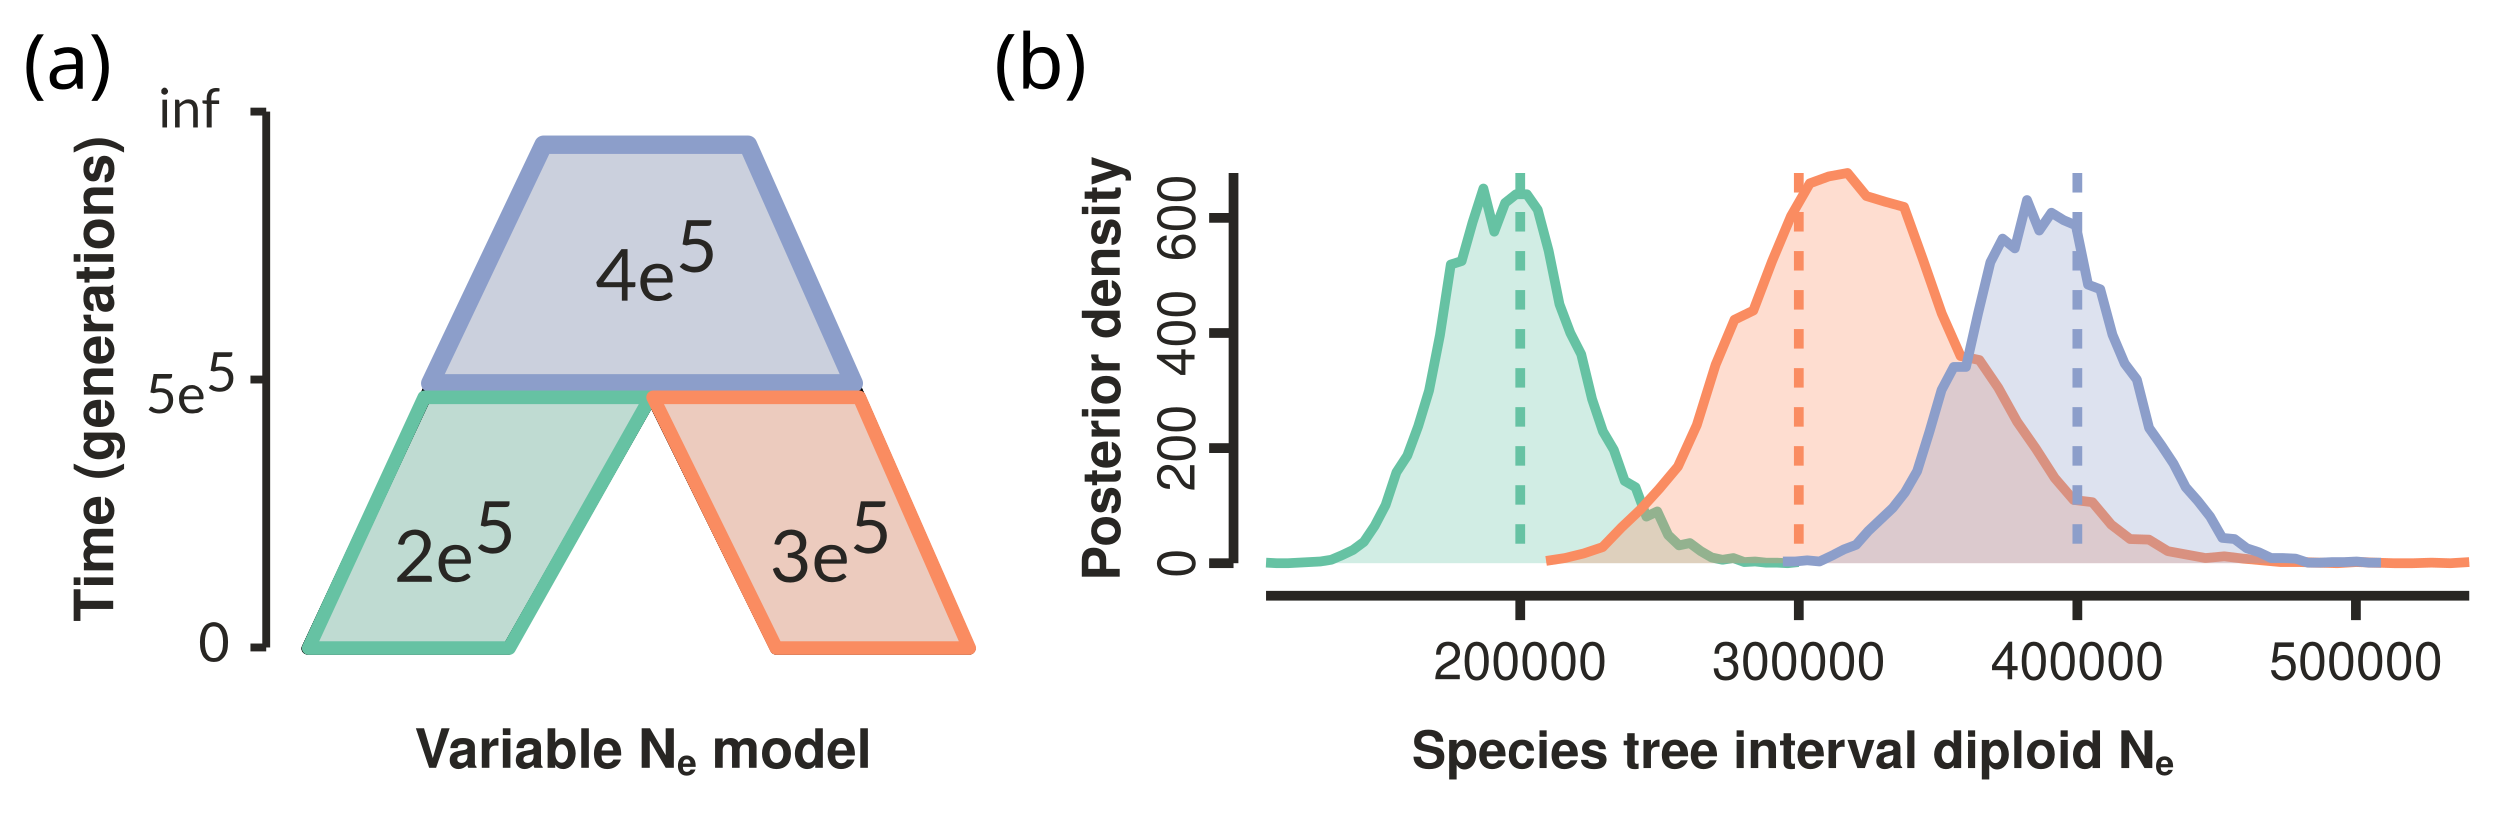
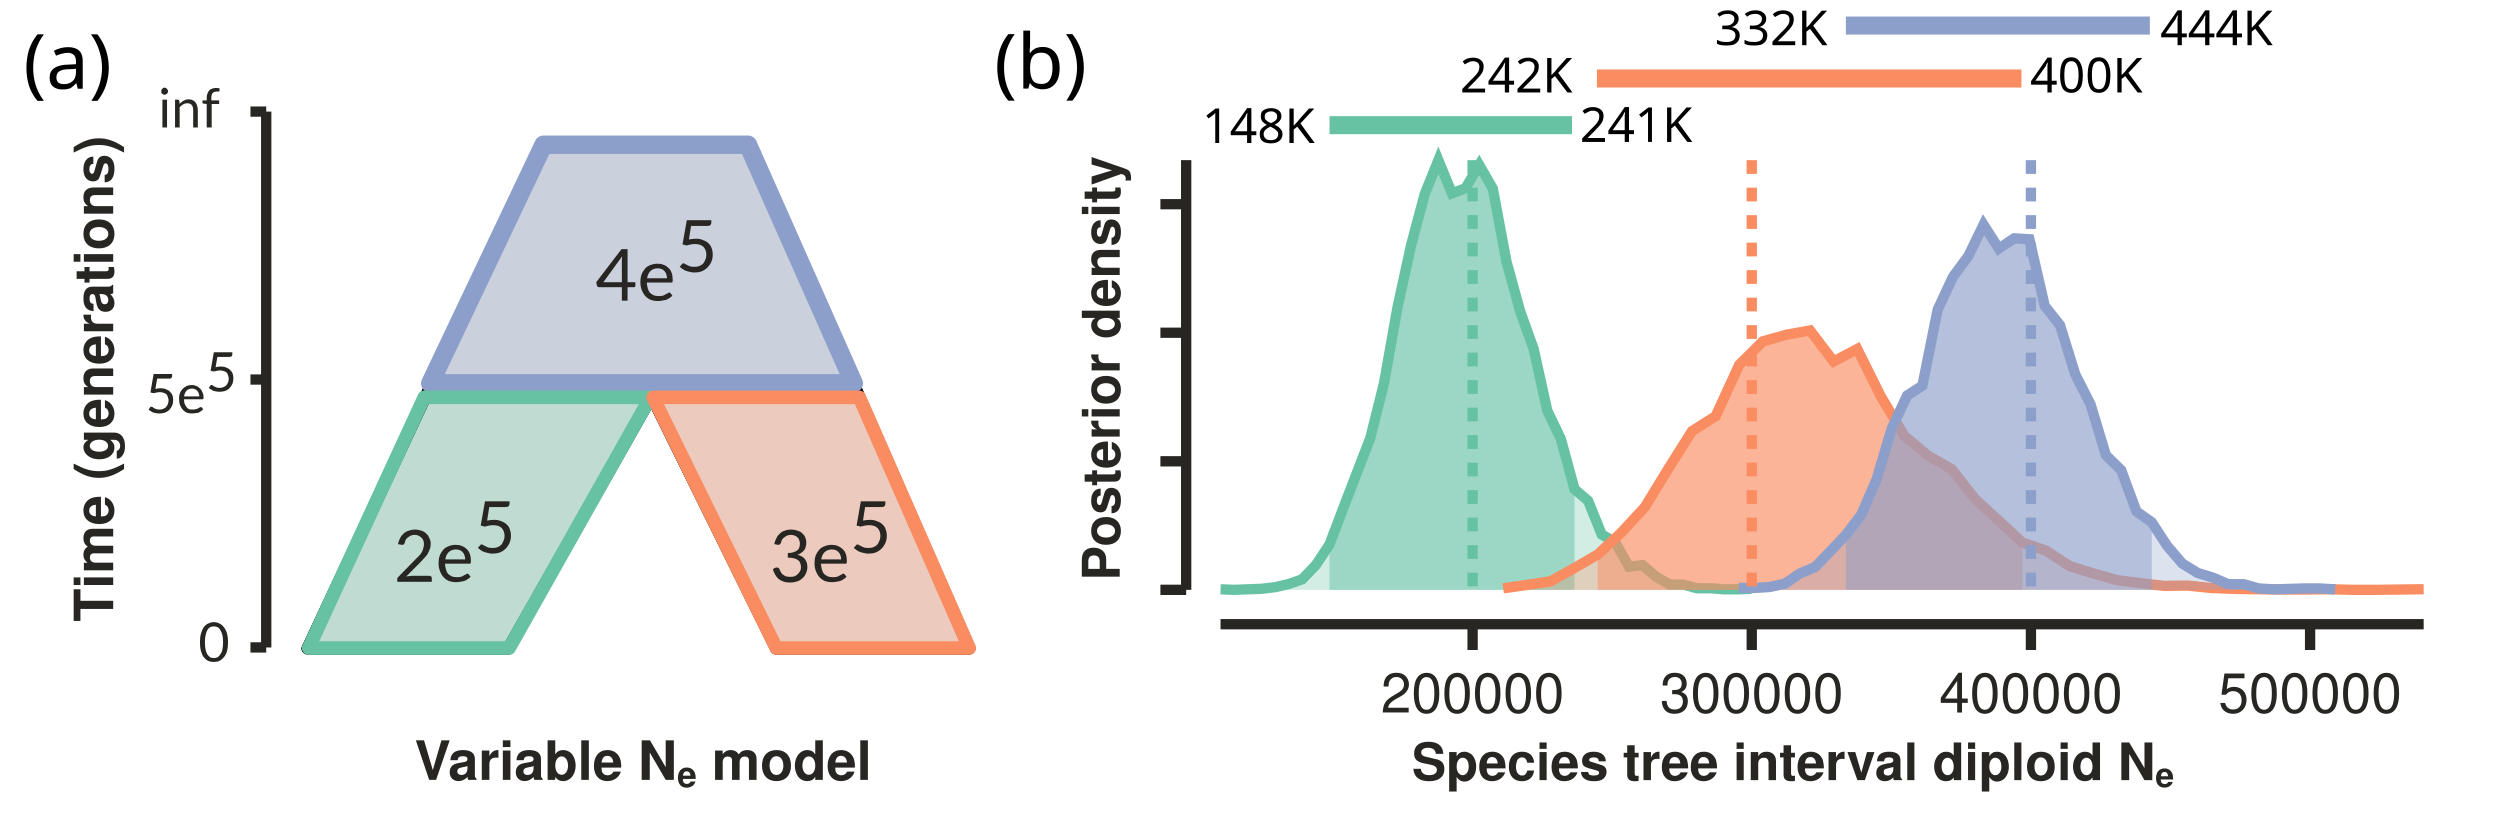
- <svg xmlns="http://www.w3.org/2000/svg" width="415" height="135" viewBox="0 0 109.802 35.719" version="1.1" id="svg94624">
+ <svg xmlns="http://www.w3.org/2000/svg" width="415" height="135" viewBox="0 0 109.802 35.719" version="1.1" id="svg94624" xml:space="preserve">
  <defs id="defs94621">
    <clipPath clipPathUnits="userSpaceOnUse" id="clipPath66679">
      <rect x="55" y="55" width="390" height="140" id="rect66681" />
    </clipPath>
    <clipPath clipPathUnits="userSpaceOnUse" id="clipPath66675">
      <rect x="55" y="55" width="390" height="140" id="rect66677" />
    </clipPath>
    <clipPath clipPathUnits="userSpaceOnUse" id="clipPath66671">
      <rect x="55" y="55" width="390" height="140" id="rect66673" />
    </clipPath>
    <clipPath clipPathUnits="userSpaceOnUse" id="clipPath66667">
      <rect x="55" y="55" width="390" height="140" id="rect66669" />
    </clipPath>
    <clipPath clipPathUnits="userSpaceOnUse" id="clipPath66663">
      <rect x="55" y="55" width="390" height="140" id="rect66665" />
    </clipPath>
    <clipPath clipPathUnits="userSpaceOnUse" id="clipPath66659">
      <rect x="55" y="55" width="390" height="140" id="rect66661" />
    </clipPath>
  </defs>
  <g id="layer1">
-     <text x="62.001" y="33.737" style="font-weight:bold;font-size:2.285px;font-family:helvetica;white-space:pre;fill:#282623;fill-opacity:1;stroke:none;stroke-width:0.143;stroke-linecap:butt;stroke-linejoin:round;stroke-opacity:1" id="text242-5">Species tree interval diploid N<tspan style="font-size:1.485px;baseline-shift:sub;stroke-width:0.143" id="tspan60626-2">e</tspan>
+     <text x="62.001" y="34.266" style="font-weight:bold;font-size:2.285px;font-family:helvetica;white-space:pre;fill:#282623;fill-opacity:1;stroke:none;stroke-width:0.143;stroke-linecap:butt;stroke-linejoin:round;stroke-opacity:1" id="text242-5">Species tree interval diploid N<tspan style="font-size:1.485px;baseline-shift:sub;stroke-width:0.143" id="tspan60626-2">e</tspan>
    </text>
    <g id="g55896" transform="translate(-127.6254,-3.559649)" style="stroke-linecap:butt;stroke-linejoin:round">
-       <g class="toyplot-mark-FillBoundaries" style="font-size:12px;font-family:Helvetica;fill:#282623;fill-opacity:1;stroke:none;stroke-width:1;stroke-linecap:butt;stroke-linejoin:round;stroke-opacity:1" id="tdaff07ce4beb42e4abca42a3a0c1e99e-5" transform="matrix(0.1428255,0,0,0.1428255,173.9475,1.87401)" clip-path="url(#clipPath66679)">
-         <polygon points="135.177,185 138.519,185 141.861,185 145.202,185 148.544,185 151.886,185 155.228,185 158.569,185 161.911,185 165.253,185 168.595,185 171.937,185 175.278,185 178.62,185 181.962,185 185.304,185 188.645,185 191.987,185 195.329,185 198.671,185 202.012,185 205.354,185 208.696,185 212.038,185 215.38,185 218.721,185 222.063,185 225.405,185 228.747,185 228.747,184.646 225.405,185 222.063,184.823 218.721,184.823 215.38,184.469 212.038,184.646 208.696,183.407 205.354,183.938 202.012,183.23 198.671,181.283 195.329,178.805 191.987,179.513 188.645,176.327 185.304,169.071 181.962,170.664 178.62,161.637 175.278,159.69 171.937,150.133 168.595,144.469 165.253,134.558 161.911,120.752 158.569,114.204 155.228,105.354 151.886,88.894 148.544,76.327 145.202,71.549 141.861,71.549 138.519,74.204 135.177,83.053 131.835,69.779 128.494,80.221 125.152,92.08 121.81,93.142 118.468,114.912 115.126,131.903 111.785,142.876 108.443,151.903 105.101,157.035 101.759,167.124 98.418,173.496 95.076,178.451 91.734,180.929 88.392,182.522 85.051,183.938 81.709,184.469 78.367,184.646 75.025,184.823 71.684,185 68.342,185 65,184.823 65,185 68.342,185 71.684,185 75.025,185 78.367,185 81.709,185 85.051,185 88.392,185 91.734,185 95.076,185 98.418,185 101.759,185 105.101,185 108.443,185 111.785,185 115.126,185 118.468,185 121.81,185 125.152,185 128.494,185 131.835,185 " style="opacity:0.3;fill:#66c2a3;fill-opacity:1;stroke:none;stroke-linecap:butt;stroke-linejoin:round" id="polygon171-9" />
-       </g>
-       <g class="toyplot-mark-Plot" style="font-size:12px;font-family:Helvetica;fill:none;fill-opacity:1;stroke:#282623;stroke-width:3;stroke-linecap:butt;stroke-linejoin:round;stroke-opacity:1" id="tdd8f71f227ae4179957a3c78ff25511b-2" transform="matrix(0.1428255,0,0,0.1428255,173.9475,1.87401)" clip-path="url(#clipPath66675)">
-         <g class="toyplot-Series" id="g176-2" style="stroke-linecap:butt;stroke-linejoin:round">
-           <path d="M 65,184.823 68.342,185 h 3.342 l 3.342,-0.177 3.342,-0.177 3.342,-0.177 3.342,-0.531 3.342,-1.416 3.342,-1.593 3.342,-2.478 3.342,-4.956 3.342,-6.372 3.342,-10.088 3.342,-5.133 3.342,-9.027 3.342,-10.973 3.342,-16.991 3.342,-21.77 3.342,-1.062 3.342,-11.858 3.342,-10.442 3.342,13.274 3.342,-8.85 3.342,-2.655 h 3.342 l 3.342,4.779 3.342,12.566 3.342,16.46 3.342,8.85 3.342,6.549 3.342,13.805 3.342,9.912 3.342,5.664 3.342,9.558 3.342,1.947 3.342,9.027 3.342,-1.593 3.342,7.257 3.342,3.186 3.342,-0.708 3.342,2.478 3.342,1.947 3.342,0.708 3.342,-0.531 3.342,1.239 3.342,-0.177 3.342,0.354 h 3.342 l 3.342,0.177 3.342,-0.354" style="stroke:#66c2a3;stroke-width:3;stroke-linecap:butt;stroke-linejoin:round;stroke-opacity:1" id="path174-8" />
-         </g>
-       </g>
-       <g class="toyplot-mark-FillBoundaries" style="font-size:12px;font-family:Helvetica;fill:#282623;fill-opacity:1;stroke:none;stroke-width:1;stroke-linecap:butt;stroke-linejoin:round;stroke-opacity:1" id="t5a319ddcd11a48e4b5756f6de6fbb843-9" transform="matrix(0.1428255,0,0,0.1428255,173.9475,1.87401)" clip-path="url(#clipPath66671)">
-         <polygon points="272.783,185 278.576,185 284.37,185 290.163,185 295.957,185 301.75,185 307.543,185 313.337,185 319.13,185 324.924,185 330.717,185 336.511,185 342.304,185 348.098,185 353.891,185 359.685,185 365.478,185 371.272,185 377.065,185 382.859,185 388.652,185 394.446,185 400.239,185 406.033,185 411.826,185 417.62,185 423.413,185 429.207,185 435,185 435,184.646 429.207,185 423.413,184.823 417.62,185 411.826,185 406.033,184.823 400.239,184.646 394.446,185 388.652,184.823 382.859,184.646 377.065,184.646 371.272,184.115 365.478,183.584 359.685,182.876 353.891,183.407 348.098,182.345 342.304,181.283 336.511,177.743 330.717,177.566 324.924,173.142 319.13,166.239 313.337,165.531 307.543,158.805 301.75,149.779 295.957,141.46 290.163,131.018 284.37,122.522 278.576,121.283 272.783,108.186 266.989,91.549 261.196,75.442 255.402,73.85 249.609,72.08 243.815,65 238.022,66.062 232.228,68.186 226.435,78.274 220.641,92.08 214.848,107.301 209.054,110.133 203.261,123.938 197.467,142.522 191.674,155.265 185.88,162.168 180.087,168.54 174.293,174.027 168.5,180.044 162.707,181.991 156.913,183.407 151.12,184.292 151.12,185 156.913,185 162.707,185 168.5,185 174.293,185 180.087,185 185.88,185 191.674,185 197.467,185 203.261,185 209.054,185 214.848,185 220.641,185 226.435,185 232.228,185 238.022,185 243.815,185 249.609,185 255.402,185 261.196,185 266.989,185 " style="opacity:0.3;fill:#fa8c61;fill-opacity:1;stroke:none;stroke-linecap:butt;stroke-linejoin:round" id="polygon179-7" />
-       </g>
-       <g class="toyplot-mark-Plot" style="font-size:12px;font-family:Helvetica;fill:none;fill-opacity:1;stroke:#282623;stroke-width:3;stroke-linecap:butt;stroke-linejoin:round;stroke-opacity:1" id="t72b6bc897b76498cb9f2c3cd3ba41f55-3" transform="matrix(0.1428255,0,0,0.1428255,173.9475,1.87401)" clip-path="url(#clipPath66667)">
-         <g class="toyplot-Series" id="g184-6" style="stroke-linecap:butt;stroke-linejoin:round">
-           <path d="m 151.12,184.292 5.793,-0.885 5.793,-1.416 5.793,-1.947 5.793,-6.018 5.793,-5.487 5.793,-6.372 5.793,-6.903 5.793,-12.743 5.793,-18.584 5.793,-13.805 5.793,-2.832 5.793,-15.221 5.793,-13.805 5.793,-10.088 5.793,-2.124 L 243.815,65 l 5.793,7.08 5.793,1.77 5.793,1.593 5.793,16.106 5.793,16.637 5.793,13.097 5.793,1.239 5.793,8.496 5.793,10.442 5.793,8.319 5.793,9.027 5.793,6.726 5.793,0.708 5.793,6.903 5.793,4.425 5.793,0.177 5.793,3.54 5.793,1.062 5.793,1.062 5.793,-0.531 5.793,0.708 5.793,0.531 5.793,0.531 h 5.793 l 5.793,0.177 5.793,0.177 5.793,-0.354 5.793,0.177 5.793,0.177 h 5.793 l 5.793,-0.177 L 429.207,185 435,184.646" style="stroke:#fa8c61;stroke-width:3;stroke-linecap:butt;stroke-linejoin:round;stroke-opacity:1" id="path182-1" />
-         </g>
-       </g>
-       <g class="toyplot-mark-FillBoundaries" style="font-size:12px;font-family:Helvetica;fill:#282623;fill-opacity:1;stroke:none;stroke-width:1;stroke-linecap:butt;stroke-linejoin:round;stroke-opacity:1" id="t1f95ab7c7f7b45a7ac64f7ed10f1bfd6-2" transform="matrix(0.1428255,0,0,0.1428255,173.9475,1.87401)" clip-path="url(#clipPath66663)">
-         <polygon points="302.77,185 306.524,185 310.278,185 314.032,185 317.787,185 321.541,185 325.295,185 329.049,185 332.803,185 336.557,185 340.312,185 344.066,185 347.82,185 351.574,185 355.328,185 359.082,185 362.837,185 366.591,185 370.345,185 374.099,185 377.853,185 381.608,185 385.362,185 389.116,185 392.87,185 396.624,185 400.378,185 404.133,185 407.887,185 407.887,184.823 404.133,184.823 400.378,184.469 396.624,184.646 392.87,184.646 389.116,184.823 385.362,184.823 381.608,183.584 377.853,183.407 374.099,183.407 370.345,181.637 366.591,180.398 362.837,177.566 359.082,177.212 355.328,170.664 351.574,165.885 347.82,161.637 344.066,154.381 340.312,148.717 336.557,143.407 332.803,128.54 329.049,123.584 325.295,114.735 321.541,100.752 317.787,99.336 314.032,81.106 310.278,79.513 306.524,77.212 302.77,82.699 299.016,73.319 295.261,88.186 291.507,85.177 287.753,92.434 283.999,108.009 280.245,124.646 276.491,124.646 272.736,131.726 268.982,144.646 265.228,156.681 261.474,163.23 257.72,168.009 253.965,171.549 250.211,175.089 246.457,179.336 242.703,180.752 238.949,182.699 235.195,184.469 231.44,184.115 227.686,184.469 223.932,184.469 223.932,185 227.686,185 231.44,185 235.195,185 238.949,185 242.703,185 246.457,185 250.211,185 253.965,185 257.72,185 261.474,185 265.228,185 268.982,185 272.736,185 276.491,185 280.245,185 283.999,185 287.753,185 291.507,185 295.261,185 299.016,185 " style="opacity:0.3;fill:#8c9eca;fill-opacity:1;stroke:none;stroke-linecap:butt;stroke-linejoin:round" id="polygon187-9" />
-       </g>
-       <g class="toyplot-mark-Plot" style="font-size:12px;font-family:Helvetica;fill:none;fill-opacity:1;stroke:#282623;stroke-width:3;stroke-linecap:butt;stroke-linejoin:round;stroke-opacity:1" id="t9a3c4999143c4b17aeb2ea07005cee62-3" transform="matrix(0.1428255,0,0,0.1428255,173.9475,1.87401)" clip-path="url(#clipPath66659)">
-         <g class="toyplot-Series" id="g192-1" style="stroke-linecap:butt;stroke-linejoin:round">
-           <path d="m 223.932,184.469 h 3.754 l 3.754,-0.354 3.754,0.354 3.754,-1.77 3.754,-1.947 3.754,-1.416 3.754,-4.248 3.754,-3.54 3.754,-3.54 3.754,-4.779 3.754,-6.549 3.754,-12.035 3.754,-12.92 3.754,-7.08 h 3.754 l 3.754,-16.637 3.754,-15.575 3.754,-7.257 3.754,3.009 3.754,-14.867 3.754,9.381 3.754,-5.487 3.754,2.301 3.754,1.593 3.754,18.23 3.754,1.416 3.754,13.982 3.754,8.85 3.754,4.956 3.754,14.867 3.754,5.31 3.754,5.664 3.754,7.257 3.754,4.248 3.754,4.779 3.754,6.549 3.754,0.354 3.754,2.832 3.754,1.239 3.754,1.77 h 3.754 l 3.754,0.177 3.754,1.239 h 3.754 l 3.754,-0.177 h 3.754 l 3.754,-0.177 3.754,0.354 h 3.754" style="stroke:#8c9eca;stroke-width:3;stroke-linecap:butt;stroke-linejoin:round;stroke-opacity:1" id="path190-9" />
-         </g>
-       </g>
-       <g class="toyplot-mark-AxisLines" style="font-size:12px;font-family:Helvetica;fill:#282623;fill-opacity:1;stroke:#66c2a3;stroke-width:3;stroke-linecap:butt;stroke-linejoin:round;stroke-dasharray:6, 6;stroke-opacity:1" id="tf19a016690fb45efa0c6d1eeb6f72741-4" transform="matrix(0.1428255,0,0,0.1428255,173.9475,1.87401)">
-         <g class="toyplot-Series" id="g197-7" style="stroke-linecap:butt;stroke-linejoin:round">
-           <line class="toyplot-Datum" x1="143.171" x2="143.171" y1="65" y2="185" style="opacity:1;stroke:#66c2a3;stroke-width:3;stroke-linecap:butt;stroke-linejoin:round;stroke-dasharray:6, 6;stroke-opacity:1" id="line195-8" />
-         </g>
-       </g>
-       <g class="toyplot-mark-AxisLines" style="font-size:12px;font-family:Helvetica;fill:#282623;fill-opacity:1;stroke:#fa8c61;stroke-width:3;stroke-linecap:butt;stroke-linejoin:round;stroke-dasharray:6, 6;stroke-opacity:1" id="t6d49ac6220314f1099844c548de14f81-4" transform="matrix(0.1428255,0,0,0.1428255,173.9475,1.87401)">
-         <g class="toyplot-Series" id="g202-5" style="stroke-linecap:butt;stroke-linejoin:round">
-           <line class="toyplot-Datum" x1="228.831" x2="228.831" y1="65" y2="185" style="opacity:1;stroke:#fa8c61;stroke-width:3;stroke-linecap:butt;stroke-linejoin:round;stroke-dasharray:6, 6;stroke-opacity:1" id="line200-0" />
-         </g>
-       </g>
-       <g class="toyplot-mark-AxisLines" style="font-size:12px;font-family:Helvetica;fill:#282623;fill-opacity:1;stroke:#8c9eca;stroke-width:3;stroke-linecap:butt;stroke-linejoin:round;stroke-dasharray:6, 6;stroke-opacity:1" id="tf4de582c71c74c389370e899b2e01141-3" transform="matrix(0.1428255,0,0,0.1428255,173.9475,1.87401)">
-         <g class="toyplot-Series" id="g207-6" style="stroke-linecap:butt;stroke-linejoin:round">
-           <line class="toyplot-Datum" x1="314.491" x2="314.491" y1="65" y2="185" style="opacity:1;stroke:#8c9eca;stroke-width:3;stroke-linecap:butt;stroke-linejoin:round;stroke-dasharray:6, 6;stroke-opacity:1" id="line205-1" />
-         </g>
-       </g>
-       <line x1="183.231" y1="29.725" x2="236.077" y2="29.725" style="font-size:12px;font-family:Helvetica;fill:#282623;fill-opacity:1;stroke:#282623;stroke-width:0.428;stroke-linecap:butt;stroke-linejoin:round;stroke-opacity:1" id="line212-3" />
-       <g id="g222-2" transform="matrix(0.1428255,0,0,0.1428255,183.2312,29.72499)" style="font-size:12px;font-family:Helvetica;fill:#282623;fill-opacity:1;stroke:#282623;stroke-width:1;stroke-linecap:butt;stroke-linejoin:round;stroke-opacity:1">
-         <line x1="78.171" y1="7.5" x2="78.171" y2="0" style="stroke-width:3;stroke-linecap:butt;stroke-linejoin:round" id="line214-0" />
-         <line x1="163.831" y1="7.5" x2="163.831" y2="0" style="stroke-width:3;stroke-linecap:butt;stroke-linejoin:round" id="line216-6" />
-         <line x1="249.491" y1="7.5" x2="249.491" y2="0" style="stroke-width:3;stroke-linecap:butt;stroke-linejoin:round" id="line218-1" />
-         <line x1="335.151" y1="7.5" x2="335.151" y2="0" style="stroke-width:3;stroke-linecap:butt;stroke-linejoin:round" id="line220-5" />
-       </g>
-       <g id="g240-5" transform="matrix(0.1428255,0,0,0.1428255,183.2312,29.72499)" style="font-size:12px;font-family:Helvetica;fill:#282623;fill-opacity:1;stroke:#282623;stroke-width:1;stroke-linecap:butt;stroke-linejoin:round;stroke-opacity:1">
-         <g transform="translate(78.17072,12)" id="g226-4" style="stroke-linecap:butt;stroke-linejoin:round">
-           <text x="-26.688" y="13.688" style="font-weight:normal;font-size:16px;font-family:helvetica;white-space:pre;fill:#282623;fill-opacity:1;stroke:none;stroke-linecap:butt;stroke-linejoin:round" id="text224-7">200000</text>
-         </g>
-         <g transform="translate(163.8307,12)" id="g230-6" style="stroke-linecap:butt;stroke-linejoin:round">
-           <text x="-26.688" y="13.688" style="font-weight:normal;font-size:16px;font-family:helvetica;white-space:pre;fill:#282623;fill-opacity:1;stroke:none;stroke-linecap:butt;stroke-linejoin:round" id="text228-5">300000</text>
-         </g>
-         <g transform="translate(249.4906,12)" id="g234-6" style="stroke-linecap:butt;stroke-linejoin:round">
-           <text x="-26.688" y="13.688" style="font-weight:normal;font-size:16px;font-family:helvetica;white-space:pre;fill:#282623;fill-opacity:1;stroke:none;stroke-linecap:butt;stroke-linejoin:round" id="text232-9">400000</text>
-         </g>
-         <g transform="translate(335.1505,12)" id="g238-3" style="stroke-linecap:butt;stroke-linejoin:round">
-           <text x="-26.688" y="13.688" style="font-weight:normal;font-size:16px;font-family:helvetica;white-space:pre;fill:#282623;fill-opacity:1;stroke:none;stroke-linecap:butt;stroke-linejoin:round" id="text236-7">500000</text>
-         </g>
-       </g>
-       <line x1="181.803" y1="28.297" x2="181.803" y2="11.158" style="font-size:12px;font-family:Helvetica;fill:#282623;fill-opacity:1;stroke:#282623;stroke-width:0.428;stroke-linecap:butt;stroke-linejoin:round;stroke-opacity:1" id="line255-7" />
-       <g id="g265-4" transform="matrix(0,-0.1428255,0.1428255,0,181.803,28.29673)" style="font-size:12px;font-family:Helvetica;fill:#282623;fill-opacity:1;stroke:#282623;stroke-width:1;stroke-linecap:butt;stroke-linejoin:round;stroke-opacity:1">
-         <line x1="0" y1="-7.5" x2="0" y2="0" style="stroke-width:3;stroke-linecap:butt;stroke-linejoin:round" id="line257-4" />
-         <line x1="35.398" y1="-7.5" x2="35.398" y2="0" style="stroke-width:3;stroke-linecap:butt;stroke-linejoin:round" id="line259-3" />
-         <line x1="70.796" y1="-7.5" x2="70.796" y2="0" style="stroke-width:3;stroke-linecap:butt;stroke-linejoin:round" id="line261-0" />
-         <line x1="106.195" y1="-7.5" x2="106.195" y2="0" style="stroke-width:3;stroke-linecap:butt;stroke-linejoin:round" id="line263-7" />
-       </g>
-       <g id="g283-8" transform="matrix(0,-0.1428255,0.1428255,0,181.803,28.29673)" style="font-size:12px;font-family:Helvetica;fill:#282623;fill-opacity:1;stroke:#282623;stroke-width:1;stroke-linecap:butt;stroke-linejoin:round;stroke-opacity:1">
-         <g transform="translate(0,-12)" id="g269-6" style="stroke-linecap:butt;stroke-linejoin:round">
-           <text x="-4.448" y="0" style="font-weight:normal;font-size:16px;font-family:helvetica;white-space:pre;fill:#282623;fill-opacity:1;stroke:none;stroke-linecap:butt;stroke-linejoin:round" id="text267-8">0</text>
-         </g>
-         <g transform="translate(35.39823,-12)" id="g273-8" style="stroke-linecap:butt;stroke-linejoin:round">
-           <text x="-13.344" y="0" style="font-weight:normal;font-size:16px;font-family:helvetica;white-space:pre;fill:#282623;fill-opacity:1;stroke:none;stroke-linecap:butt;stroke-linejoin:round" id="text271-4">200</text>
-         </g>
-         <g transform="translate(70.79646,-12)" id="g277-3" style="stroke-linecap:butt;stroke-linejoin:round">
-           <text x="-13.344" y="0" style="font-weight:normal;font-size:16px;font-family:helvetica;white-space:pre;fill:#282623;fill-opacity:1;stroke:none;stroke-linecap:butt;stroke-linejoin:round" id="text275-1">400</text>
-         </g>
-         <g transform="translate(106.1947,-12)" id="g281-4" style="stroke-linecap:butt;stroke-linejoin:round">
-           <text x="-13.344" y="0" style="font-weight:normal;font-size:16px;font-family:helvetica;white-space:pre;fill:#282623;fill-opacity:1;stroke:none;stroke-linecap:butt;stroke-linejoin:round" id="text279-9">600</text>
-         </g>
-       </g>
      <g transform="matrix(0,-0.1428255,0.1428255,0,176.804,19.72721)" id="g287-2" style="font-size:12px;font-family:Helvetica;fill:#282623;fill-opacity:1;stroke:#282623;stroke-width:1;stroke-linecap:butt;stroke-linejoin:round;stroke-opacity:1">
        <text x="-65.352" y="0" style="font-weight:bold;font-size:16px;font-family:helvetica;white-space:pre;fill:#282623;fill-opacity:1;stroke:none;stroke-linecap:butt;stroke-linejoin:round" id="text285-0">Posterior density</text>
      </g>
    </g>
    <g transform="matrix(0,-0.1489806,0.1489806,0,4.971126,16.37666)" id="g60843-9" style="font-size:12px;font-family:Helvetica;fill:#282623;fill-opacity:1;stroke:#282623;stroke-width:1;stroke-linecap:butt;stroke-linejoin:round;stroke-opacity:1">
      <text x="-73.352" y="0" style="font-weight:bold;font-size:16px;font-family:helvetica;white-space:pre;fill:#282623;fill-opacity:1;stroke:none;stroke-linecap:butt;stroke-linejoin:round" id="text60841-26">Time (generations)</text>
    </g>
    <text xml:space="preserve" style="font-size:2.384px;line-height:1.25;font-family:sans-serif;word-spacing:0px;fill:#282623;fill-opacity:1;stroke:none;stroke-width:0.131;stroke-linecap:butt;stroke-linejoin:round;stroke-opacity:1" x="6.946" y="5.6" id="text1708019-9-6">
      <tspan id="tspan1708017-5-4" style="font-style:normal;font-variant:normal;font-weight:normal;font-stretch:normal;font-size:2.384px;font-family:Lato;-inkscape-font-specification:Lato;stroke:none;stroke-width:0.131" x="6.946" y="5.6">inf</tspan>
    </text>
    <g class="toyplot-coordinates-Axis-coordinates" style="font-size:12px;font-family:Helvetica;visibility:hidden;fill:#282623;fill-opacity:1;stroke:#282623;stroke-width:1;stroke-linecap:butt;stroke-linejoin:round;stroke-opacity:1" id="g1707985-3-95" transform="matrix(0.138441,0,0,0.138441,12.03056,33.19671)">
      <line x1="0" x2="0" y1="-5" y2="7.5" style="stroke:none;stroke-width:1;stroke-linecap:butt;stroke-linejoin:round;stroke-opacity:1" id="line1707981-0-0" />
      <text x="0" y="-10" style="font-weight:normal;font-size:10px;text-anchor:middle;fill:#6e7f8f;fill-opacity:1;stroke:none;stroke-linecap:butt;stroke-linejoin:round" id="text1707983-2-4" />
    </g>
-     <line x1="11.692" y1="28.437" x2="11.692" y2="4.902" style="font-size:12px;font-family:Helvetica;fill:#282623;fill-opacity:1;stroke:#282623;stroke-width:0.346;stroke-linecap:butt;stroke-linejoin:round;stroke-miterlimit:4;stroke-dasharray:none;stroke-opacity:1" id="line1707987-0-8" />
+     <line x1="11.692" y1="28.437" x2="11.692" y2="4.902" style="font-size:12px;font-family:Helvetica;fill:#282623;fill-opacity:1;stroke:#282623;stroke-width:0.453;stroke-linecap:butt;stroke-linejoin:round;stroke-miterlimit:4;stroke-dasharray:none;stroke-opacity:1" id="line1707987-0-8" />
    <g id="g1707999-7-7" transform="matrix(0,-0.138441,0.138441,0,11.69205,28.43674)" style="font-size:12px;font-family:Helvetica;fill:#282623;fill-opacity:1;stroke:#282623;stroke-width:1;stroke-linecap:butt;stroke-linejoin:round;stroke-opacity:1">
-       <line x1="0" y1="-5" x2="0" y2="0" style="stroke-width:2.5;stroke-linecap:butt;stroke-linejoin:round;stroke-miterlimit:4;stroke-dasharray:none" id="line1707989-4-1" />
-       <line x1="85" y1="-5" x2="85" y2="0" style="stroke-width:2.5;stroke-linecap:butt;stroke-linejoin:round;stroke-miterlimit:4;stroke-dasharray:none" id="line1707993-7-7" />
-       <line x1="170" y1="-5" x2="170" y2="0" style="stroke-width:2.5;stroke-linecap:butt;stroke-linejoin:round;stroke-miterlimit:4;stroke-dasharray:none" id="line1707997-3-2" />
+       <line x1="0" y1="-5" x2="0" y2="0" style="stroke-width:3.272;stroke-linecap:butt;stroke-linejoin:round;stroke-miterlimit:4;stroke-dasharray:none" id="line1707989-4-1" />
+       <line x1="85" y1="-5" x2="85" y2="0" style="stroke-width:3.272;stroke-linecap:butt;stroke-linejoin:round;stroke-miterlimit:4;stroke-dasharray:none" id="line1707993-7-7" />
+       <line x1="170" y1="-5" x2="170" y2="0" style="stroke-width:3.272;stroke-linecap:butt;stroke-linejoin:round;stroke-miterlimit:4;stroke-dasharray:none" id="line1707997-3-2" />
    </g>
    <g class="toyplot-coordinates-Axis-coordinates" style="font-size:12px;font-family:Helvetica;visibility:hidden;fill:#282623;fill-opacity:1;stroke:#282623;stroke-width:1;stroke-linecap:butt;stroke-linejoin:round;stroke-opacity:1" id="g1708025-0-7" transform="matrix(0,-0.138441,0.138441,0,11.69205,34.23501)">
      <line x1="0" x2="0" y1="5" y2="-7.5" style="stroke:none;stroke-width:1;stroke-linecap:butt;stroke-linejoin:round;stroke-opacity:1" id="line1708021-1-2" />
      <text x="0" y="10" style="font-weight:normal;font-size:10px;text-anchor:middle;fill:#6e7f8f;fill-opacity:1;stroke:none;stroke-linecap:butt;stroke-linejoin:round" id="text1708023-6-2" />
    </g>
    <path style="font-size:12px;font-family:Helvetica;font-variation-settings:normal;fill:#e6e6e6;fill-opacity:1;stroke:#000000;stroke-width:0.523;stroke-linecap:round;stroke-linejoin:round;stroke-miterlimit:4;stroke-dasharray:none;stroke-dashoffset:0;stroke-opacity:1;stop-color:#000000" d="m 13.504,28.483 h 8.817 l 6.302,-11.075 5.464,11.075 h 8.49 L 32.886,6.333 h -8.999 z" id="path1855888-8-61" />
    <path style="font-size:12px;font-family:Helvetica;font-variation-settings:normal;fill:none;fill-opacity:1;stroke:#000000;stroke-width:0.523;stroke-linecap:round;stroke-linejoin:round;stroke-miterlimit:4;stroke-dasharray:none;stroke-dashoffset:0;stroke-opacity:1;stop-color:#000000" d="m 13.504,28.483 h 8.817 l 6.302,-11.075 5.464,11.075 h 8.49 L 32.886,6.333 h -8.999 z" id="path411230-1-3-0" />
    <path style="font-size:12px;font-family:Helvetica;font-variation-settings:normal;fill:#8d9ec9;fill-opacity:0.298;stroke:#8c9eca;stroke-width:0.808;stroke-linecap:round;stroke-linejoin:round;stroke-miterlimit:4;stroke-dasharray:none;stroke-dashoffset:0;stroke-opacity:1;stop-color:#000000" d="m 18.896,16.836 h 18.604 L 32.852,6.357 h -8.981 z" id="path59900-6" />
    <text xml:space="preserve" style="font-size:2.384px;line-height:1.25;font-family:sans-serif;word-spacing:0px;fill:#282623;fill-opacity:1;stroke:none;stroke-width:0.131;stroke-linecap:butt;stroke-linejoin:round;stroke-opacity:1" x="6.388" y="18.145" id="text1772078-3-1">
      <tspan id="tspan1772076-1-5" style="font-style:normal;font-variant:normal;font-weight:normal;font-stretch:normal;font-size:2.384px;font-family:lato;-inkscape-font-specification:lato;stroke:none;stroke-width:0.131" x="6.388" y="18.145">5e<tspan style="font-style:normal;font-variant:normal;font-weight:normal;font-stretch:normal;font-size:2.384px;font-family:lato;-inkscape-font-specification:lato;baseline-shift:super;stroke-width:0.131" id="tspan60903-9">5</tspan>
      </tspan>
    </text>
    <text xml:space="preserve" style="font-size:2.384px;line-height:1.25;font-family:sans-serif;word-spacing:0px;fill:#282623;fill-opacity:1;stroke:none;stroke-width:0.131;stroke-linecap:butt;stroke-linejoin:round;stroke-opacity:1" x="8.704" y="29.06" id="text1785154-3-4">
      <tspan id="tspan1785152-89-9" style="font-style:normal;font-variant:normal;font-weight:normal;font-stretch:normal;font-size:2.384px;font-family:Lato;-inkscape-font-specification:Lato;stroke:none;stroke-width:0.131" x="8.704" y="29.06">0</tspan>
    </text>
    <path style="font-size:12px;font-family:Helvetica;font-variation-settings:normal;fill:#65c3a4;fill-opacity:0.298;stroke:#66c2a3;stroke-width:0.596;stroke-linecap:round;stroke-linejoin:round;stroke-miterlimit:4;stroke-dasharray:none;stroke-dashoffset:0;stroke-opacity:1;stop-color:#000000" d="m 28.566,17.452 h -9.935 l -5.077,11.012 h 8.809 z" id="path57326-0" />
    <text xml:space="preserve" style="font-size:3.178px;line-height:1.25;font-family:sans-serif;word-spacing:0px;fill:#282623;fill-opacity:1;stroke:none;stroke-width:0.149;stroke-linecap:butt;stroke-linejoin:round;stroke-opacity:1" x="17.294" y="25.555" id="text60752-9">
      <tspan id="tspan60750-1" x="17.294" y="25.555" style="font-style:normal;font-variant:normal;font-weight:normal;font-stretch:normal;font-size:3.178px;font-family:Lato;-inkscape-font-specification:Lato;stroke:none;stroke-width:0.149">2e<tspan style="font-style:normal;font-variant:normal;font-weight:normal;font-stretch:normal;font-size:3.178px;font-family:Lato;-inkscape-font-specification:Lato;baseline-shift:super;stroke:none;stroke-width:0.149" id="tspan60754-7">5</tspan>
      </tspan>
    </text>
    <path style="font-size:12px;font-family:Helvetica;font-variation-settings:normal;fill:#fc8d61;fill-opacity:0.298;stroke:#fa8c61;stroke-width:0.596;stroke-linecap:round;stroke-linejoin:round;stroke-miterlimit:4;stroke-dasharray:none;stroke-dashoffset:0;stroke-opacity:1;stop-color:#000000" d="m 28.684,17.452 h 9.057 l 4.829,11.012 h -8.475 z" id="path59139-7" />
    <text xml:space="preserve" style="font-size:3.178px;line-height:1.25;font-family:sans-serif;word-spacing:0px;fill:#282623;fill-opacity:1;stroke:none;stroke-width:0.149;stroke-linecap:butt;stroke-linejoin:round;stroke-opacity:1" x="33.803" y="25.555" id="text60833-1">
      <tspan id="tspan60831-1" x="33.803" y="25.555" style="font-style:normal;font-variant:normal;font-weight:normal;font-stretch:normal;font-size:3.178px;font-family:Lato;-inkscape-font-specification:Lato;stroke:none;stroke-width:0.149">3e<tspan style="font-style:normal;font-variant:normal;font-weight:normal;font-stretch:normal;font-size:3.178px;font-family:Lato;-inkscape-font-specification:Lato;baseline-shift:super;stroke:none;stroke-width:0.149" id="tspan60829-5">5</tspan>
      </tspan>
    </text>
    <text xml:space="preserve" style="font-size:3.178px;line-height:1.25;font-family:sans-serif;word-spacing:0px;fill:#282623;fill-opacity:1;stroke:none;stroke-width:0.149;stroke-linecap:butt;stroke-linejoin:round;stroke-opacity:1" x="26.158" y="13.207" id="text60839-9">
      <tspan id="tspan60837-7" x="26.158" y="13.207" style="font-style:normal;font-variant:normal;font-weight:normal;font-stretch:normal;font-size:3.178px;font-family:Lato;-inkscape-font-specification:Lato;stroke:none;stroke-width:0.149">4e<tspan style="font-style:normal;font-variant:normal;font-weight:normal;font-stretch:normal;font-size:3.178px;font-family:Lato;-inkscape-font-specification:Lato;baseline-shift:super;stroke:none;stroke-width:0.149" id="tspan60835-7">5</tspan>
      </tspan>
    </text>
-     <g transform="matrix(0.1489806,0,0,0.1489806,30.62549,31.68339)" id="g71650" style="font-size:12px;font-family:Helvetica;fill:#282623;fill-opacity:1;stroke:#282623;stroke-width:1;stroke-linecap:butt;stroke-linejoin:round;stroke-opacity:1">
+     <g transform="matrix(0.1489806,0,0,0.1489806,30.62549,32.21256)" id="g71650" style="font-size:12px;font-family:Helvetica;fill:#282623;fill-opacity:1;stroke:#282623;stroke-width:1;stroke-linecap:butt;stroke-linejoin:round;stroke-opacity:1">
      <text x="-83.364" y="13.688" style="font-weight:bold;font-size:16px;font-family:helvetica;white-space:pre;fill:#282623;fill-opacity:1;stroke:none;stroke-linecap:butt;stroke-linejoin:round" id="text71648-6">Variable N<tspan style="font-size:65%;baseline-shift:sub" id="tspan23866">e</tspan> model</text>
    </g>
    <text xml:space="preserve" style="font-size:3.349px;line-height:1.25;font-family:sans-serif;word-spacing:0px;stroke-width:0.157;stroke-linecap:butt;stroke-linejoin:round" x="1.018" y="3.895" id="text23860">
      <tspan id="tspan23858" style="font-size:3.349px;stroke-width:0.157" x="1.018" y="3.895">(a)</tspan>
    </text>
    <text xml:space="preserve" style="font-size:3.349px;line-height:1.25;font-family:sans-serif;word-spacing:0px;stroke-width:0.157;stroke-linecap:butt;stroke-linejoin:round" x="43.662" y="3.891" id="text23864">
      <tspan id="tspan23862" style="font-size:3.349px;stroke-width:0.157" x="43.662" y="3.891">(b)</tspan>
    </text>
+     <g style="font-size:12px;font-family:Helvetica;opacity:1;fill:#282623;fill-opacity:1;stroke:#282623;stroke-width:1;stroke-opacity:1" id="g2685" transform="matrix(0.1509773,0,0,0.1509773,46.05876,-0.5147067)">
+       <g class="toyplot-coordinates-Cartesian" id="teba58646c28945819368e45a36019dbb">
+         <clipPath id="tb8e2e4eff4ef4c9a808bcd2ddccd4a50">
+           <rect x="40" y="40" width="370" height="145" id="rect2507" />
+         </clipPath>
+         <g clip-path="url(#tb8e2e4eff4ef4c9a808bcd2ddccd4a50)" id="g2558">
+           <g class="toyplot-mark-FillBoundaries" style="stroke:none" id="tcaace1a5f9ba49a5a84aaf11c90fa040">
+             <polygon points="85.643,175 89.604,175 93.564,175 97.524,175 101.485,175 105.445,175 109.405,175 113.366,175 117.326,175 121.286,175 125.247,175 129.207,175 133.167,175 137.128,175 141.088,175 145.049,175 149.009,175 152.969,175 156.93,175 160.89,175 164.85,175 168.811,175 172.771,175 176.731,175 180.692,175 184.652,175 188.612,175 192.573,175 196.533,175 200.494,175 204.454,175 204.454,174.693 200.494,174.847 196.533,174.847 192.573,174.54 188.612,174.54 184.652,173.466 180.692,173.466 176.731,171.166 172.771,167.791 168.811,168.252 164.85,161.196 160.89,158.896 156.93,149.08 152.969,145.706 149.009,131.135 145.049,122.853 141.088,104.908 137.128,93.865 133.167,79.448 129.207,58.282 125.247,51.38 121.286,58.129 117.326,59.663 113.366,50 109.405,59.816 105.445,74.693 101.485,92.791 97.524,115.031 93.564,130.828 89.604,141.104 85.643,151.38 81.683,161.81 77.722,167.791 73.762,171.933 69.802,173.313 65.841,174.233 61.881,174.693 57.921,174.847 53.96,175 50,174.847 50,175 53.96,175 57.921,175 61.881,175 65.841,175 69.802,175 73.762,175 77.722,175 81.683,175 " style="opacity:0.3;fill:#66c2a3;fill-opacity:1;stroke:none" id="polygon2510" />
+           </g>
+           <g class="toyplot-mark-FillBoundaries" style="stroke:none" id="t70112b9536504875bd1f4d026fcf323a">
+             <polygon points="117.326,175 121.286,175 125.247,175 129.207,175 133.167,175 137.128,175 141.088,175 145.049,175 149.009,175 152.969,175 152.969,145.706 149.009,131.135 145.049,122.853 141.088,104.908 137.128,93.865 133.167,79.448 129.207,58.282 125.247,51.38 121.286,58.129 117.326,59.663 113.366,50 109.405,59.816 105.445,74.693 101.485,92.791 97.524,115.031 93.564,130.828 89.604,141.104 85.643,151.38 81.683,161.81 81.683,175 85.643,175 89.604,175 93.564,175 97.524,175 101.485,175 105.445,175 109.405,175 113.366,175 " style="opacity:0.5;fill:#66c2a3;fill-opacity:1;stroke:none" id="polygon2513" />
+           </g>
+           <g class="toyplot-mark-Plot" style="fill:none;stroke-width:3" id="tc7b5b2d1372948a5ab02767c38ebff30">
+             <g class="toyplot-Series" id="g2518">
+               <path d="M 50,174.847 53.96,175 l 3.96,-0.153 3.96,-0.153 3.96,-0.46 3.96,-0.92 3.96,-1.38 3.96,-4.141 3.96,-5.982 3.96,-10.429 3.96,-10.276 3.96,-10.276 3.96,-15.798 3.96,-22.239 3.96,-18.098 3.96,-14.877 L 113.366,50 l 3.96,9.663 3.96,-1.534 3.96,-6.748 3.96,6.902 3.96,21.166 3.96,14.417 3.96,11.043 3.96,17.945 3.96,8.282 3.96,14.571 3.96,3.374 3.96,9.816 3.96,2.301 3.96,7.055 3.96,-0.46 3.96,3.374 3.96,2.301 h 3.96 l 3.96,1.074 h 3.96 l 3.96,0.307 h 3.96 l 3.96,-0.153" style="stroke:#66c2a3;stroke-width:3;stroke-opacity:1" id="path2516" />
+             </g>
+           </g>
+           <g class="toyplot-mark-FillBoundaries" style="stroke:none" id="t8fb10a86d4d34e53a4b1f20b50aa87dd">
+             <polygon points="194.023,175 200.889,175 207.755,175 214.621,175 221.487,175 228.353,175 235.218,175 242.084,175 248.95,175 255.816,175 262.682,175 269.548,175 276.414,175 283.28,175 290.146,175 297.012,175 303.877,175 310.743,175 317.609,175 324.475,175 331.341,175 338.207,175 345.073,175 351.939,175 358.805,175 365.671,175 372.536,175 379.402,175 386.268,175 393.134,175 400,175 400,174.823 393.134,174.912 386.268,175 379.402,175 372.536,174.823 365.671,174.912 358.805,174.912 351.939,174.823 345.073,174.735 338.207,174.469 331.341,173.761 324.475,173.85 317.609,173.054 310.743,172.169 303.877,170.223 297.012,168.099 290.146,163.588 283.28,161.287 276.414,154.918 269.548,148.636 262.682,139.878 255.816,135.985 248.95,130.235 242.084,118.734 235.218,104.933 228.353,108.56 221.487,99.536 214.621,100.775 207.755,102.721 200.889,109.533 194.023,124.484 187.157,128.819 180.291,139.701 173.425,150.937 166.559,158.368 159.694,164.738 152.828,168.719 145.962,172.523 139.096,173.584 132.23,174.558 132.23,175 139.096,175 145.962,175 152.828,175 159.694,175 166.559,175 173.425,175 180.291,175 187.157,175 " style="opacity:0.3;fill:#fa8c61;fill-opacity:1;stroke:none" id="polygon2521" />
+           </g>
+           <g class="toyplot-mark-FillBoundaries" style="stroke:none" id="tce9d7381230f462a98342ece59f64574">
+             <polygon points="221.487,175 228.353,175 235.218,175 242.084,175 248.95,175 255.816,175 262.682,175 269.548,175 276.414,175 283.28,175 283.28,161.287 276.414,154.918 269.548,148.636 262.682,139.878 255.816,135.985 248.95,130.235 242.084,118.734 235.218,104.933 228.353,108.56 221.487,99.536 214.621,100.775 207.755,102.721 200.889,109.533 194.023,124.484 187.157,128.819 180.291,139.701 173.425,150.937 166.559,158.368 159.694,164.738 159.694,175 166.559,175 173.425,175 180.291,175 187.157,175 194.023,175 200.889,175 207.755,175 214.621,175 " style="opacity:0.5;fill:#fa8c61;fill-opacity:1;stroke:none" id="polygon2524" />
+           </g>
+           <g class="toyplot-mark-Plot" style="fill:none;stroke-width:3" id="td3c46f68a6ea433d98820f3e88b7dbca">
+             <g class="toyplot-Series" id="g2529">
+               <path d="m 132.23,174.558 6.866,-0.973 6.866,-1.062 6.866,-3.804 6.866,-3.981 6.866,-6.37 6.866,-7.431 6.866,-11.236 6.866,-10.882 6.866,-4.335 6.866,-14.951 6.866,-6.812 6.866,-1.946 6.866,-1.239 6.866,9.024 6.866,-3.627 6.866,13.801 6.866,11.501 6.866,5.75 6.866,3.893 6.866,8.758 6.866,6.281 6.866,6.37 6.866,2.3 6.866,4.512 6.866,2.123 6.866,1.946 6.866,0.885 6.866,0.796 6.866,-0.088 6.866,0.708 6.866,0.265 6.866,0.088 6.866,0.088 h 6.866 l 6.866,-0.088 6.866,0.177 h 6.866 l 6.866,-0.088 L 400,174.823" style="stroke:#fa8c61;stroke-width:3;stroke-opacity:1" id="path2527" />
+             </g>
+           </g>
+           <g class="toyplot-mark-FillBoundaries" style="stroke:none" id="t47c77725e9044c9c9cb52a096de5e483">
+             <polygon points="240.821,175 245.27,175 249.719,175 254.168,175 258.618,175 263.067,175 267.516,175 271.965,175 276.414,175 280.863,175 285.312,175 289.761,175 294.21,175 298.659,175 303.109,175 307.558,175 312.007,175 316.456,175 320.905,175 325.354,175 329.803,175 334.252,175 338.701,175 343.151,175 347.6,175 352.049,175 356.498,175 360.947,175 365.396,175 369.845,175 374.294,175 374.294,174.863 369.845,174.59 365.396,174.59 360.947,174.727 356.498,174.863 352.049,174.59 347.6,173.362 343.151,173.362 338.701,171.45 334.252,170.085 329.803,167.355 325.354,162.167 320.905,155.34 316.456,152.2 312.007,140.186 307.558,135.817 303.109,121.072 298.659,112.335 294.21,98 289.761,92.402 285.312,73.016 280.863,72.742 276.414,75.746 271.965,68.783 267.516,77.93 263.067,83.938 258.618,93.494 254.168,115.611 249.719,118.478 245.27,128.035 240.821,142.917 236.372,153.156 231.923,159.027 227.474,163.668 223.025,168.31 218.576,170.222 214.126,173.225 209.677,174.181 205.228,174.454 200.779,174.454 200.779,175 205.228,175 209.677,175 214.126,175 218.576,175 223.025,175 227.474,175 231.923,175 236.372,175 " style="opacity:0.3;fill:#8c9eca;fill-opacity:1;stroke:none" id="polygon2532" />
+           </g>
+           <g class="toyplot-mark-FillBoundaries" style="stroke:none" id="tdbc98966745542b09ce39d0ac4776a97">
+             <polygon points="271.965,175 276.414,175 280.863,175 285.312,175 289.761,175 294.21,175 298.659,175 303.109,175 307.558,175 312.007,175 316.456,175 320.905,175 320.905,155.34 316.456,152.2 312.007,140.186 307.558,135.817 303.109,121.072 298.659,112.335 294.21,98 289.761,92.402 285.312,73.016 280.863,72.742 276.414,75.746 271.965,68.783 267.516,77.93 263.067,83.938 258.618,93.494 254.168,115.611 249.719,118.478 245.27,128.035 240.821,142.917 236.372,153.156 231.923,159.027 231.923,175 236.372,175 240.821,175 245.27,175 249.719,175 254.168,175 258.618,175 263.067,175 267.516,175 " style="opacity:0.5;fill:#8c9eca;fill-opacity:1;stroke:none" id="polygon2535" />
+           </g>
+           <g class="toyplot-mark-Plot" style="fill:none;stroke-width:3" id="t16e1028f4ff74c57a7f776fb67652283">
+             <g class="toyplot-Series" id="g2540">
+               <path d="m 200.779,174.454 h 4.449 l 4.449,-0.273 4.449,-0.956 4.449,-3.004 4.449,-1.911 4.449,-4.642 4.449,-4.642 4.449,-5.871 4.449,-10.239 4.449,-14.881 4.449,-9.557 4.449,-2.867 4.449,-22.117 4.449,-9.557 4.449,-6.007 4.449,-9.147 4.449,6.963 4.449,-3.004 4.449,0.273 4.449,19.387 4.449,5.598 4.449,14.335 4.449,8.738 4.449,14.745 4.449,4.369 4.449,12.014 4.449,3.14 4.449,6.826 4.449,5.188 4.449,2.731 4.449,1.365 4.449,1.911 h 4.449 l 4.449,1.229 4.449,0.273 4.449,-0.137 4.449,-0.137 h 4.449 l 4.449,0.273" style="stroke:#8c9eca;stroke-width:3;stroke-opacity:1" id="path2538" />
+             </g>
+           </g>
+           <g class="toyplot-mark-AxisLines" style="stroke:#66c2a3;stroke-width:3;stroke-dasharray:4, 4;stroke-opacity:1" id="tac896074382b4f618d357d0d88e6b7a8">
+             <g class="toyplot-Series" id="g2545">
+               <line class="toyplot-Datum" x1="123.321" x2="123.321" y1="50" y2="175" style="opacity:1;stroke:#66c2a3;stroke-width:3;stroke-dasharray:4, 4;stroke-opacity:1" id="line2543" />
+             </g>
+           </g>
+           <g class="toyplot-mark-AxisLines" style="stroke:#fa8c61;stroke-width:3;stroke-dasharray:4, 4;stroke-opacity:1" id="t02eadd974ff04b86bca956af6ae30684">
+             <g class="toyplot-Series" id="g2550">
+               <line class="toyplot-Datum" x1="204.534" x2="204.534" y1="50" y2="175" style="opacity:1;stroke:#fa8c61;stroke-width:3;stroke-dasharray:4, 4;stroke-opacity:1" id="line2548" />
+             </g>
+           </g>
+           <g class="toyplot-mark-AxisLines" style="stroke:#8c9eca;stroke-width:3;stroke-dasharray:4, 4;stroke-opacity:1" id="t976c437de5a34156b1c5a8d77ef55111">
+             <g class="toyplot-Series" id="g2555">
+               <line class="toyplot-Datum" x1="285.747" x2="285.747" y1="50" y2="175" style="opacity:1;stroke:#8c9eca;stroke-width:3;stroke-dasharray:4, 4;stroke-opacity:1" id="line2553" />
+             </g>
+           </g>
+         </g>
+         <g class="toyplot-coordinates-Axis" id="t16e8c4cea97c46a7b1dc7fff8c922d09" transform="translate(50,185)">
+           <line x1="0" y1="0" x2="350" y2="0" style="stroke-width:3" id="line2560" />
+           <g id="g2570">
+             <line x1="73.321" y1="7.5" x2="73.321" y2="0" style="stroke-width:3" id="line2562" />
+             <line x1="154.534" y1="7.5" x2="154.534" y2="0" style="stroke-width:3" id="line2564" />
+             <line x1="235.747" y1="7.5" x2="235.747" y2="0" style="stroke-width:3" id="line2566" />
+             <line x1="316.96" y1="7.5" x2="316.96" y2="0" style="stroke-width:3" id="line2568" />
+           </g>
+           <g id="g2588">
+             <g transform="translate(73.32055,12)" id="g2574">
+               <text x="-26.688" y="13.688" style="font-weight:normal;font-size:16px;font-family:helvetica;white-space:pre;fill:#282623;fill-opacity:1;stroke:none" id="text2572">200000</text>
+             </g>
+             <g transform="translate(154.5336,12)" id="g2578">
+               <text x="-26.688" y="13.688" style="font-weight:normal;font-size:16px;font-family:helvetica;white-space:pre;fill:#282623;fill-opacity:1;stroke:none" id="text2576">300000</text>
+             </g>
+             <g transform="translate(235.7466,12)" id="g2582">
+               <text x="-26.688" y="13.688" style="font-weight:normal;font-size:16px;font-family:helvetica;white-space:pre;fill:#282623;fill-opacity:1;stroke:none" id="text2580">400000</text>
+             </g>
+             <g transform="translate(316.9597,12)" id="g2586">
+               <text x="-26.688" y="13.688" style="font-weight:normal;font-size:16px;font-family:helvetica;white-space:pre;fill:#282623;fill-opacity:1;stroke:none" id="text2584">500000</text>
+             </g>
+           </g>
+           <g class="toyplot-coordinates-Axis-coordinates" style="visibility:hidden" id="g2594">
+             <text x="0" y="-12" style="font-weight:normal;font-size:10px;text-anchor:middle;fill:#6e7f8f;fill-opacity:1;stroke:none" id="text2592" />
+           </g>
+         </g>
+         <g class="toyplot-coordinates-Axis" id="t68dac4bc474146aaa4d7e32992012255" transform="rotate(-90,107.5,67.5)">
+           <line x1="0" y1="0" x2="125" y2="0" style="stroke-width:3;stroke-dasharray:none" id="line2597" />
+           <g id="g2607">
+             <line x1="0" y1="-7.5" x2="0" y2="0" style="stroke-width:3" id="line2599" />
+             <line x1="37.396" y1="-7.5" x2="37.396" y2="0" style="stroke-width:3" id="line2601" />
+             <line x1="74.793" y1="-7.5" x2="74.793" y2="0" style="stroke-width:3" id="line2603" />
+             <line x1="112.189" y1="-7.5" x2="112.189" y2="0" style="stroke-width:3" id="line2605" />
+           </g>
+           <g class="toyplot-coordinates-Axis-coordinates" style="visibility:hidden" id="g2613">
+             <text x="0" y="12" style="font-weight:normal;font-size:10px;text-anchor:middle;fill:#6e7f8f;fill-opacity:1;stroke:none" id="text2611" />
+           </g>
+         </g>
+       </g>
+     </g>
+     <path style="fill:#f6f5f4;stroke:#66c2a3;stroke-width:0.794;stroke-linejoin:round;stroke-dashoffset:3.175;stroke-opacity:1" d="M 58.394,5.498 H 69.043" id="path2842" />
+     <path style="fill:#f6f5f4;stroke:#fa8c61;stroke-width:0.794;stroke-linejoin:round;stroke-dashoffset:3.175;stroke-opacity:1" d="M 70.138,3.449 H 88.784" id="path2844" />
+     <path style="fill:#f6f5f4;stroke:#8c9eca;stroke-width:0.794;stroke-linejoin:round;stroke-dashoffset:3.175;stroke-opacity:1" d="M 81.072,1.124 H 94.423" id="path2846" />
+     <text xml:space="preserve" style="font-size:2.117px;line-height:1.25;font-family:sans-serif;word-spacing:0px;stroke-width:0.265" x="52.796" y="6.283" id="text2902">
+       <tspan id="tspan2900" style="font-size:2.117px;stroke-width:0.265" x="52.796" y="6.283">148K</tspan>
+     </text>
+     <text xml:space="preserve" style="font-size:2.117px;line-height:1.25;font-family:sans-serif;word-spacing:0px;stroke-width:0.265" x="69.384" y="6.236" id="text2906">
+       <tspan id="tspan2904" style="font-size:2.117px;stroke-width:0.265" x="69.384" y="6.236">241K</tspan>
+     </text>
+     <text xml:space="preserve" style="font-size:2.117px;line-height:1.25;font-family:sans-serif;word-spacing:0px;stroke-width:0.265" x="64.116" y="4.062" id="text2960">
+       <tspan id="tspan2958" style="font-size:2.117px;stroke-width:0.265" x="64.116" y="4.062">242K</tspan>
+     </text>
+     <text xml:space="preserve" style="font-size:2.117px;line-height:1.25;font-family:sans-serif;word-spacing:0px;stroke-width:0.265" x="89.162" y="4.062" id="text2964">
+       <tspan id="tspan2962" style="font-size:2.117px;stroke-width:0.265" x="89.162" y="4.062">400K</tspan>
+     </text>
+     <text xml:space="preserve" style="font-size:2.117px;line-height:1.25;font-family:sans-serif;word-spacing:0px;stroke-width:0.265" x="75.318" y="1.983" id="text2968">
+       <tspan id="tspan2966" style="font-size:2.117px;stroke-width:0.265" x="75.318" y="1.983">332K</tspan>
+     </text>
+     <text xml:space="preserve" style="font-size:2.117px;line-height:1.25;font-family:sans-serif;word-spacing:0px;stroke-width:0.265" x="94.876" y="1.983" id="text2972">
+       <tspan id="tspan2970" style="font-size:2.117px;stroke-width:0.265" x="94.876" y="1.983">444K</tspan>
+     </text>
  </g>
</svg>
